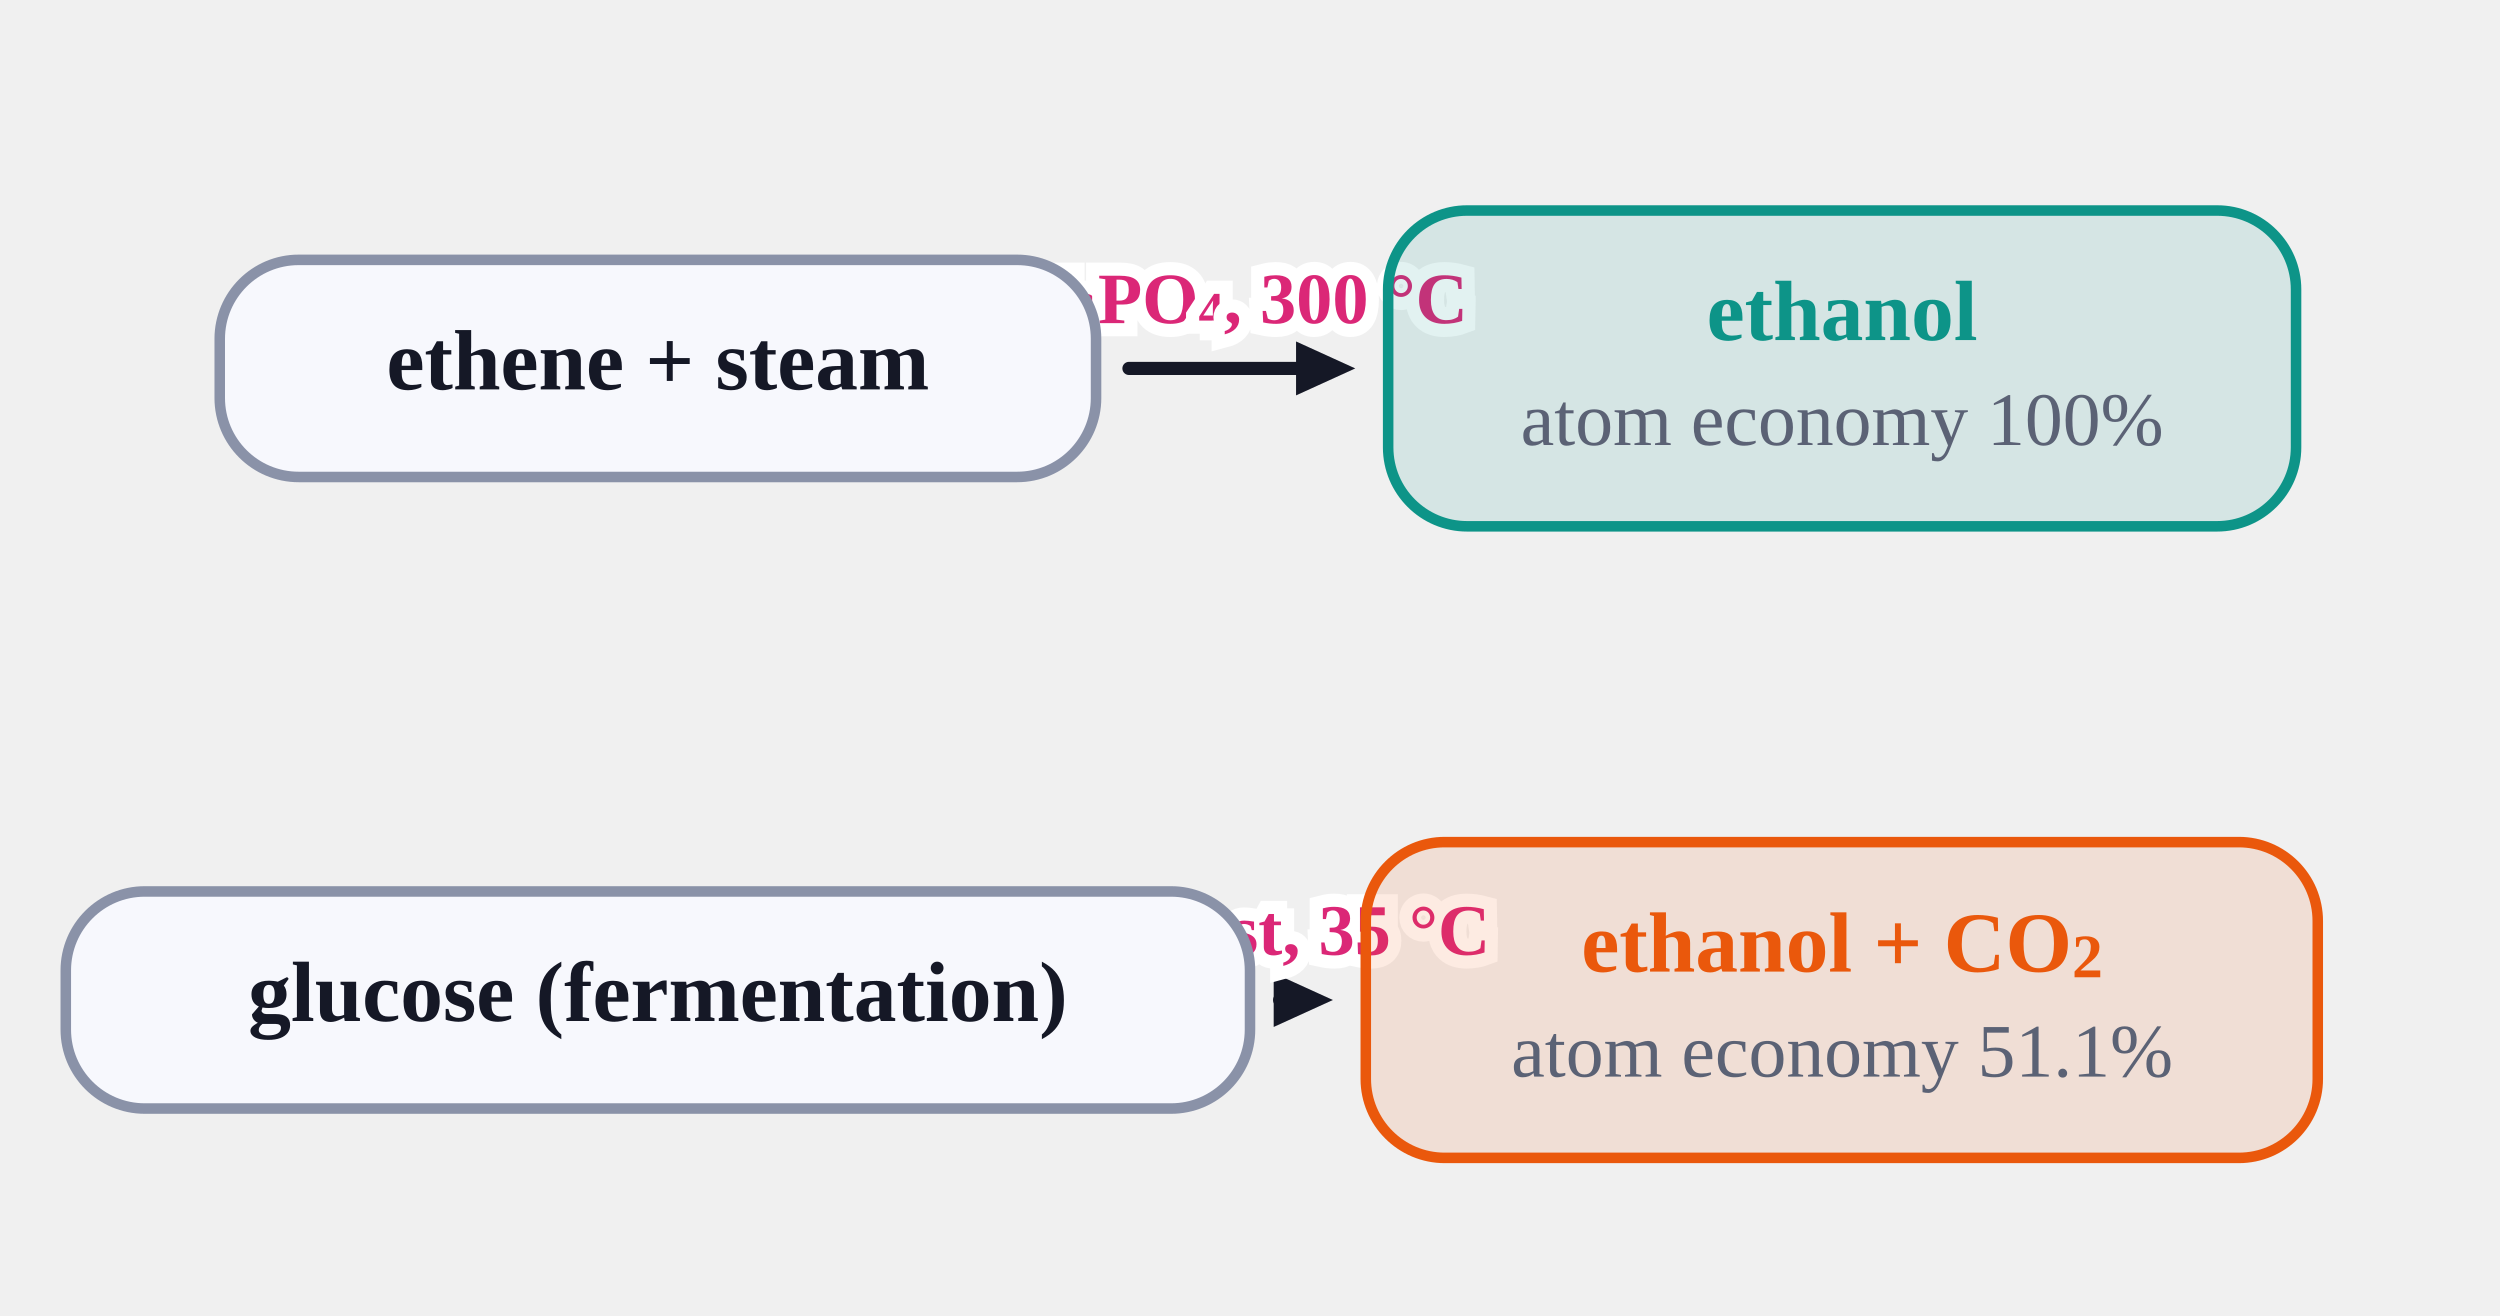
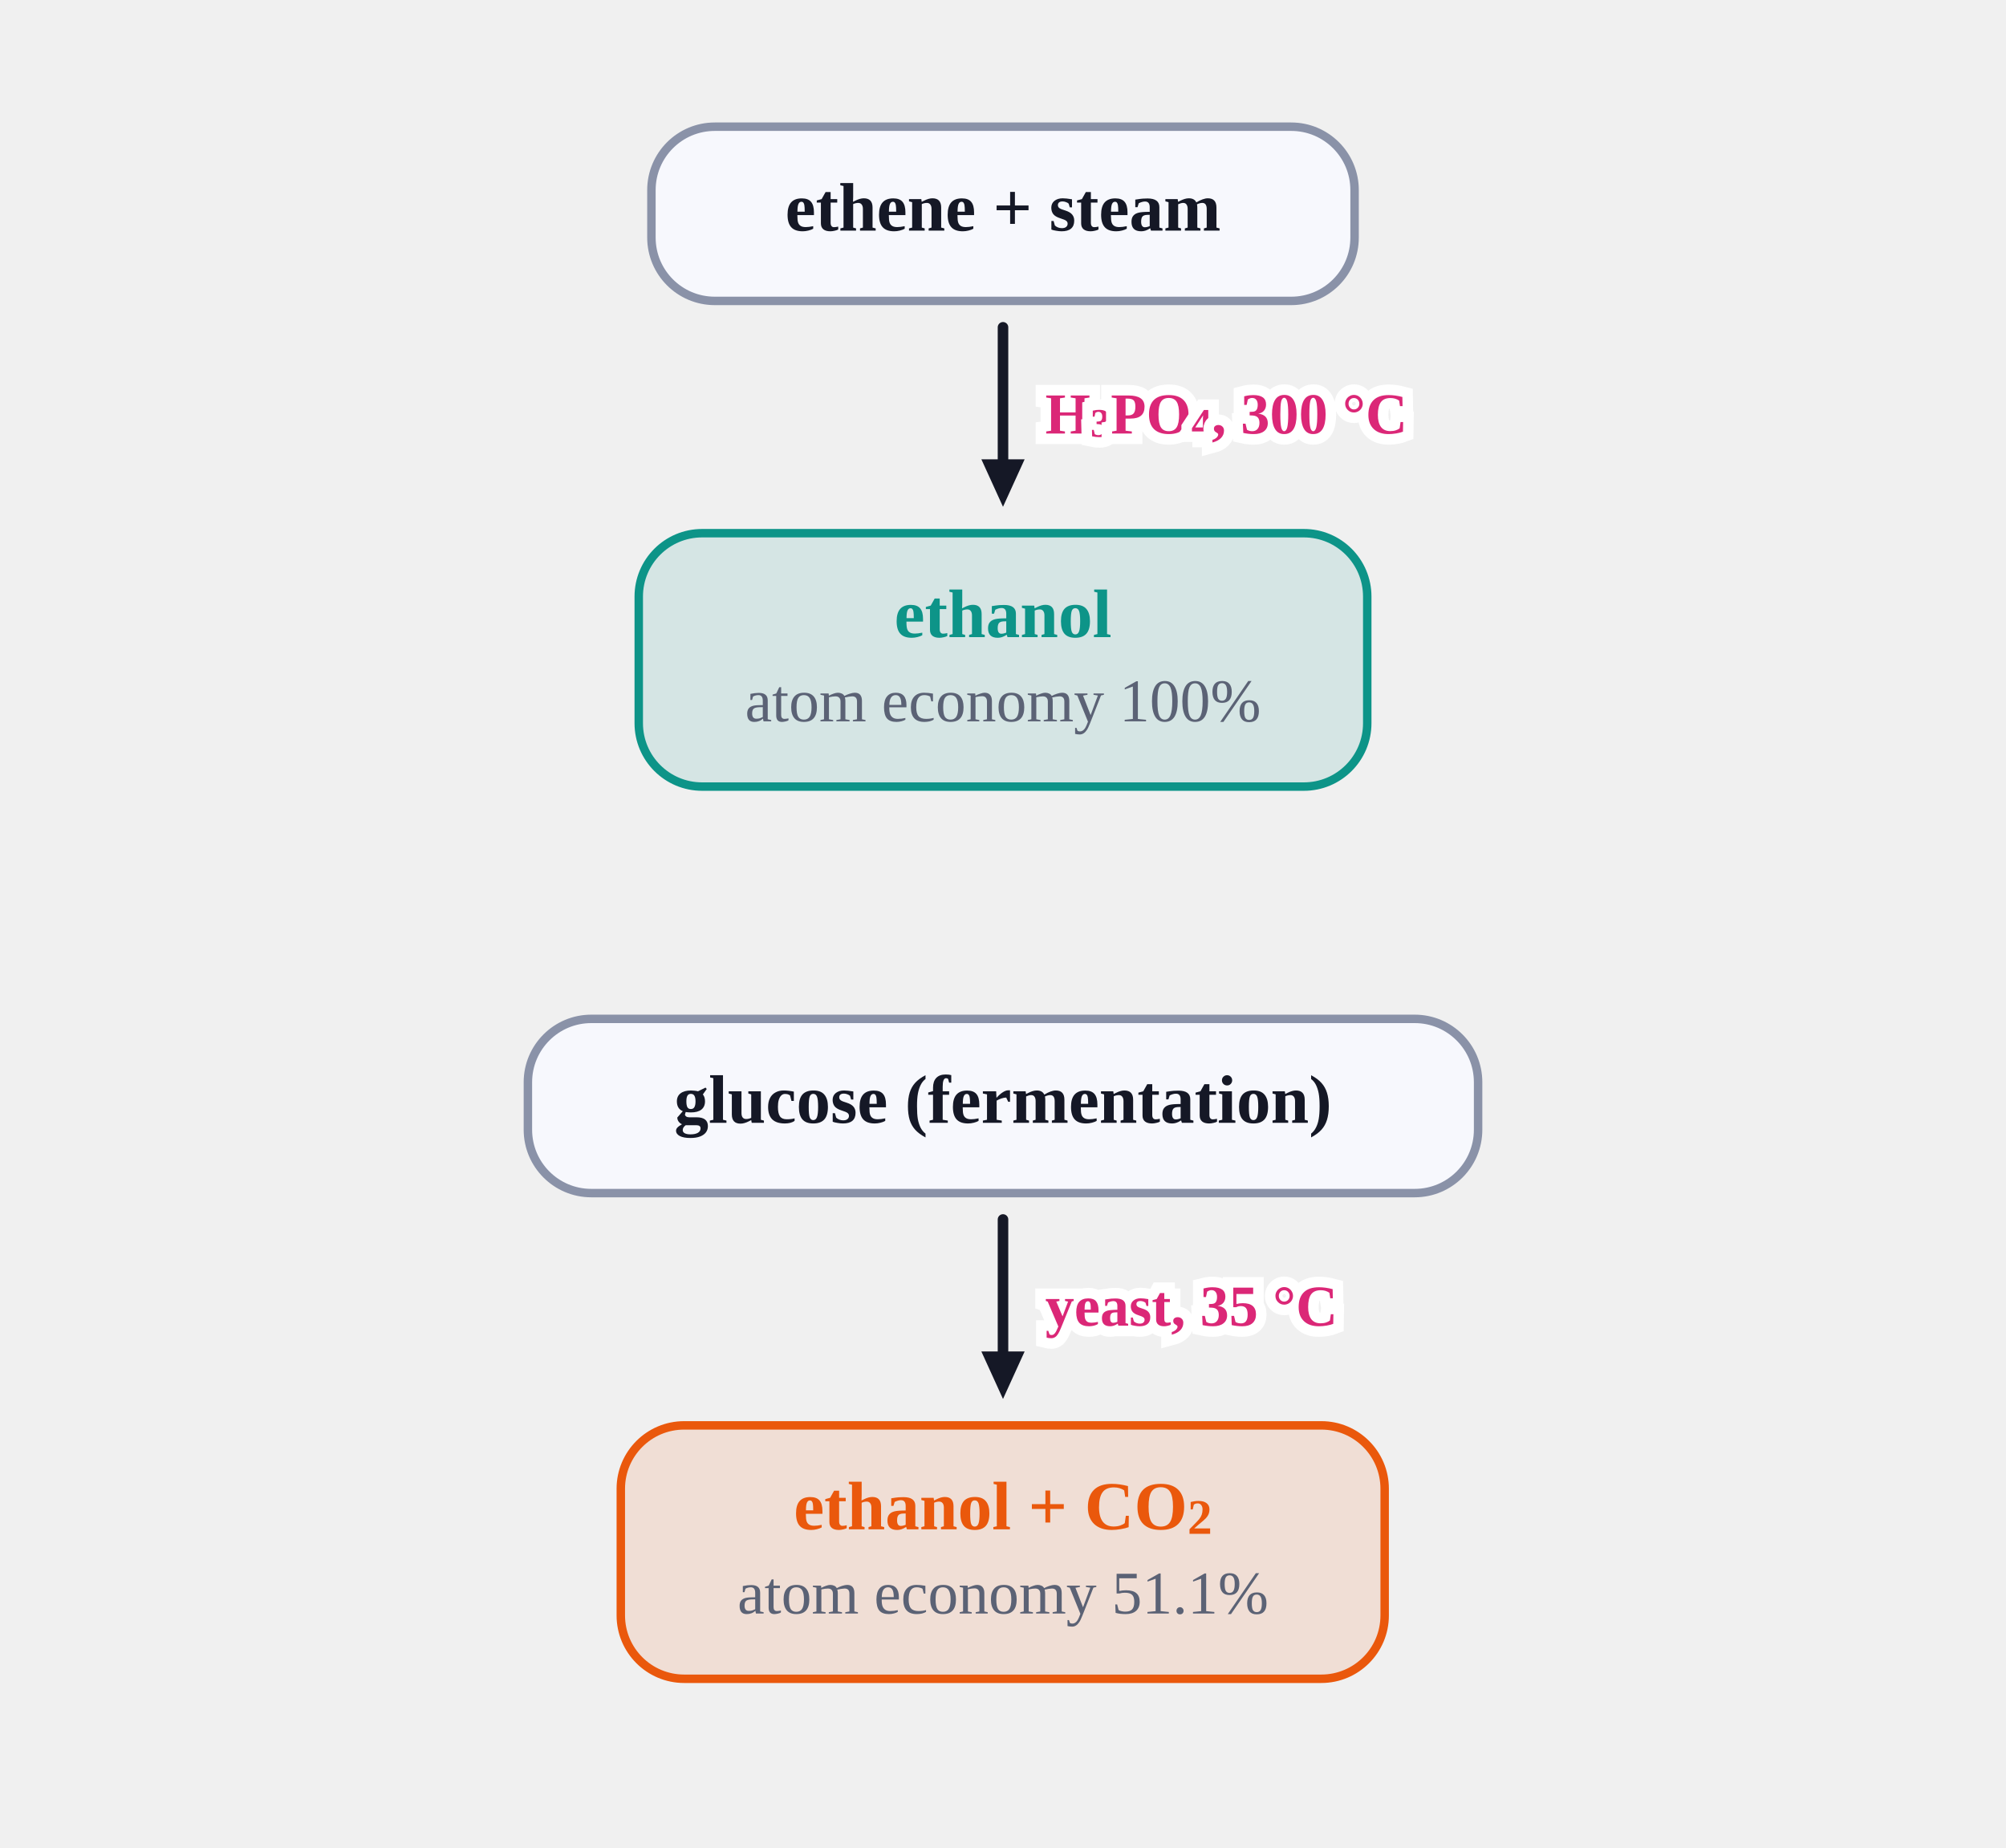
- <svg xmlns="http://www.w3.org/2000/svg" viewBox="0 0 380.0 200.0" width="380.0" height="200.0" role="img" aria-label="Two routes to ethanol: ethene + steam (atom economy 100%) and fermentation of glucose (51.1%)." style="color:var(--vx-ink, #151826);font-family:inherit;max-width:100%;height:auto">
-   <path d="M171.6 56.0 L197.9 56.0" stroke="var(--vx-ink, #151826)" stroke-width="2" stroke-linecap="round" fill="none" />
-   <path d="M206.0 56.0 L197.0 60.1 L197.0 51.9 Z" fill="var(--vx-ink, #151826)" />
-   <text x="188.8" y="46.0" font-size="11" font-weight="700" text-anchor="middle" dominant-baseline="middle" fill="var(--vx-a2, #db2777)" stroke="#fff" stroke-width="4" paint-order="stroke">H<tspan baseline-shift="sub" font-size="70%">3</tspan>PO<tspan baseline-shift="sub" font-size="70%">4</tspan>, 300 °C</text>
-   <path d="M195.0 152.0 L194.5 152.0" stroke="var(--vx-ink, #151826)" stroke-width="2" stroke-linecap="round" fill="none" />
-   <path d="M202.6 152.0 L193.6 156.1 L193.6 147.9 Z" fill="var(--vx-ink, #151826)" />
-   <text x="198.8" y="142.0" font-size="11" font-weight="700" text-anchor="middle" dominant-baseline="middle" fill="var(--vx-a2, #db2777)" stroke="#fff" stroke-width="4" paint-order="stroke">yeast, 35 °C</text>
-   <rect x="33.4" y="39.5" width="133.2" height="33.0" rx="12" fill="#f7f8fd" fill-opacity="1" stroke="var(--vx-line, #8a92a8)" stroke-width="1.6" />
-   <text x="100.0" y="55.5" font-size="13" font-weight="700" text-anchor="middle" dominant-baseline="middle" fill="var(--vx-ink, #151826)">ethene + steam</text>
-   <rect x="211.0" y="32.0" width="138.0" height="48.0" rx="12" fill="var(--vx-a4, #0d9488)" fill-opacity="0.12" stroke="var(--vx-a4, #0d9488)" stroke-width="1.6" />
-   <text x="280.0" y="48.0" font-size="13" font-weight="700" text-anchor="middle" dominant-baseline="middle" fill="var(--vx-a4, #0d9488)">ethanol</text>
-   <text x="280.0" y="65.0" font-size="11.5" font-weight="500" text-anchor="middle" dominant-baseline="middle" fill="var(--vx-soft, #5b6275)">atom economy 100%</text>
-   <rect x="10.0" y="135.5" width="180.0" height="33.0" rx="12" fill="#f7f8fd" fill-opacity="1" stroke="var(--vx-line, #8a92a8)" stroke-width="1.6" />
-   <text x="100.0" y="151.5" font-size="13" font-weight="700" text-anchor="middle" dominant-baseline="middle" fill="var(--vx-ink, #151826)">glucose (fermentation)</text>
-   <rect x="207.6" y="128.0" width="144.7" height="48.0" rx="12" fill="var(--vx-a3, #ea580c)" fill-opacity="0.12" stroke="var(--vx-a3, #ea580c)" stroke-width="1.6" />
-   <text x="280.0" y="144.0" font-size="13" font-weight="700" text-anchor="middle" dominant-baseline="middle" fill="var(--vx-a3, #ea580c)">ethanol + CO<tspan baseline-shift="sub" font-size="9.4">2</tspan>
+ <svg xmlns="http://www.w3.org/2000/svg" viewBox="0 0 380.0 350.0" width="380.0" height="350.0" role="img" aria-label="Two routes to ethanol: ethene + steam (atom economy 100%) and fermentation of glucose (51.1%)." style="color:var(--vx-ink, #151826);font-family:inherit;max-width:100%;height:auto">
+   <path d="M190.0 62.0 L190.0 87.9" stroke="var(--vx-ink, #151826)" stroke-width="2" stroke-linecap="round" fill="none" />
+   <path d="M190.0 96.0 L185.9 87.0 L194.1 87.0 Z" fill="var(--vx-ink, #151826)" />
+   <text x="198.0" y="79.0" font-size="11" font-weight="700" text-anchor="start" dominant-baseline="middle" fill="var(--vx-a2, #db2777)" stroke="#fff" stroke-width="4" paint-order="stroke">H<tspan baseline-shift="sub" font-size="70%">3</tspan>PO<tspan baseline-shift="sub" font-size="70%">4</tspan>, 300 °C</text>
+   <path d="M190.0 231.0 L190.0 256.9" stroke="var(--vx-ink, #151826)" stroke-width="2" stroke-linecap="round" fill="none" />
+   <path d="M190.0 265.0 L185.9 256.0 L194.1 256.0 Z" fill="var(--vx-ink, #151826)" />
+   <text x="198.0" y="248.0" font-size="11" font-weight="700" text-anchor="start" dominant-baseline="middle" fill="var(--vx-a2, #db2777)" stroke="#fff" stroke-width="4" paint-order="stroke">yeast, 35 °C</text>
+   <rect x="123.4" y="24.0" width="133.2" height="33.0" rx="12" fill="#f7f8fd" fill-opacity="1" stroke="var(--vx-line, #8a92a8)" stroke-width="1.6" />
+   <text x="190.0" y="40.0" font-size="13" font-weight="700" text-anchor="middle" dominant-baseline="middle" fill="var(--vx-ink, #151826)">ethene + steam</text>
+   <rect x="121.0" y="101.0" width="138.0" height="48.0" rx="12" fill="var(--vx-a4, #0d9488)" fill-opacity="0.12" stroke="var(--vx-a4, #0d9488)" stroke-width="1.6" />
+   <text x="190.0" y="117.0" font-size="13" font-weight="700" text-anchor="middle" dominant-baseline="middle" fill="var(--vx-a4, #0d9488)">ethanol</text>
+   <text x="190.0" y="134.0" font-size="11.5" font-weight="500" text-anchor="middle" dominant-baseline="middle" fill="var(--vx-soft, #5b6275)">atom economy 100%</text>
+   <rect x="100.0" y="193.0" width="180.0" height="33.0" rx="12" fill="#f7f8fd" fill-opacity="1" stroke="var(--vx-line, #8a92a8)" stroke-width="1.6" />
+   <text x="190.0" y="209.0" font-size="13" font-weight="700" text-anchor="middle" dominant-baseline="middle" fill="var(--vx-ink, #151826)">glucose (fermentation)</text>
+   <rect x="117.6" y="270.0" width="144.7" height="48.0" rx="12" fill="var(--vx-a3, #ea580c)" fill-opacity="0.12" stroke="var(--vx-a3, #ea580c)" stroke-width="1.6" />
+   <text x="190.0" y="286.0" font-size="13" font-weight="700" text-anchor="middle" dominant-baseline="middle" fill="var(--vx-a3, #ea580c)">ethanol + CO<tspan baseline-shift="sub" font-size="9.4">2</tspan>
  </text>
-   <text x="280.0" y="161.0" font-size="11.5" font-weight="500" text-anchor="middle" dominant-baseline="middle" fill="var(--vx-soft, #5b6275)">atom economy 51.1%</text>
+   <text x="190.0" y="303.0" font-size="11.5" font-weight="500" text-anchor="middle" dominant-baseline="middle" fill="var(--vx-soft, #5b6275)">atom economy 51.1%</text>
</svg>
